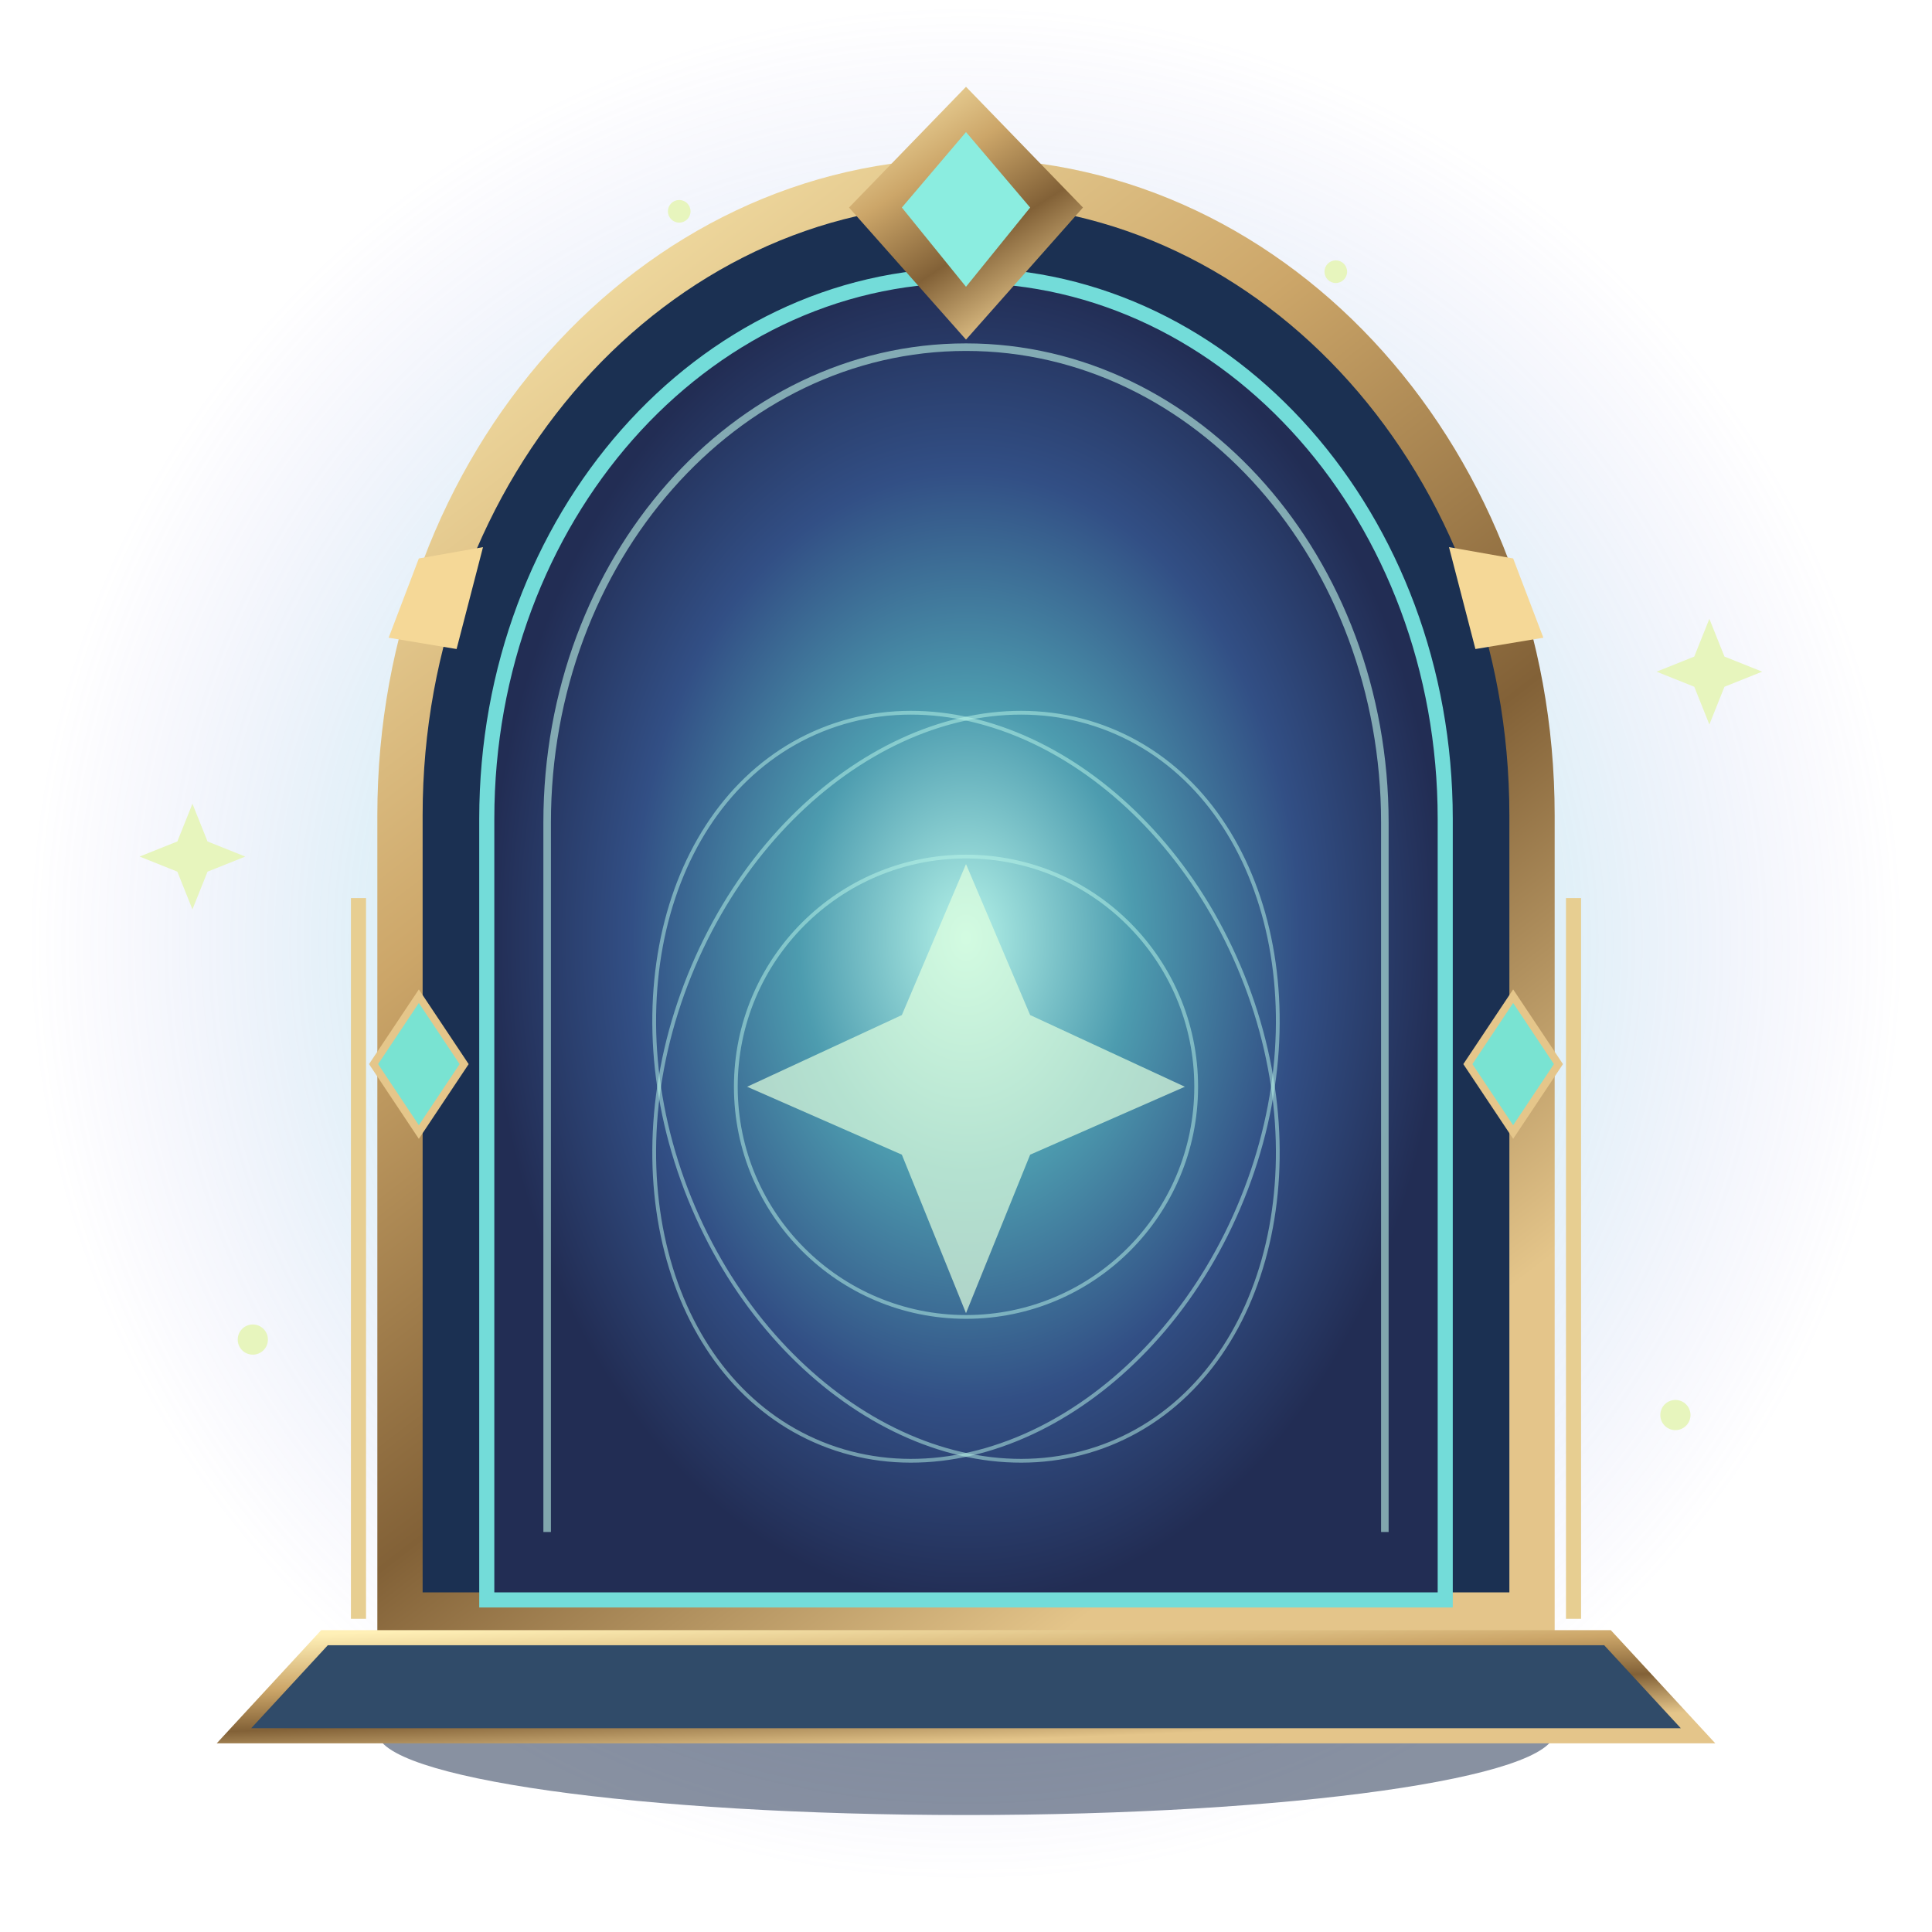
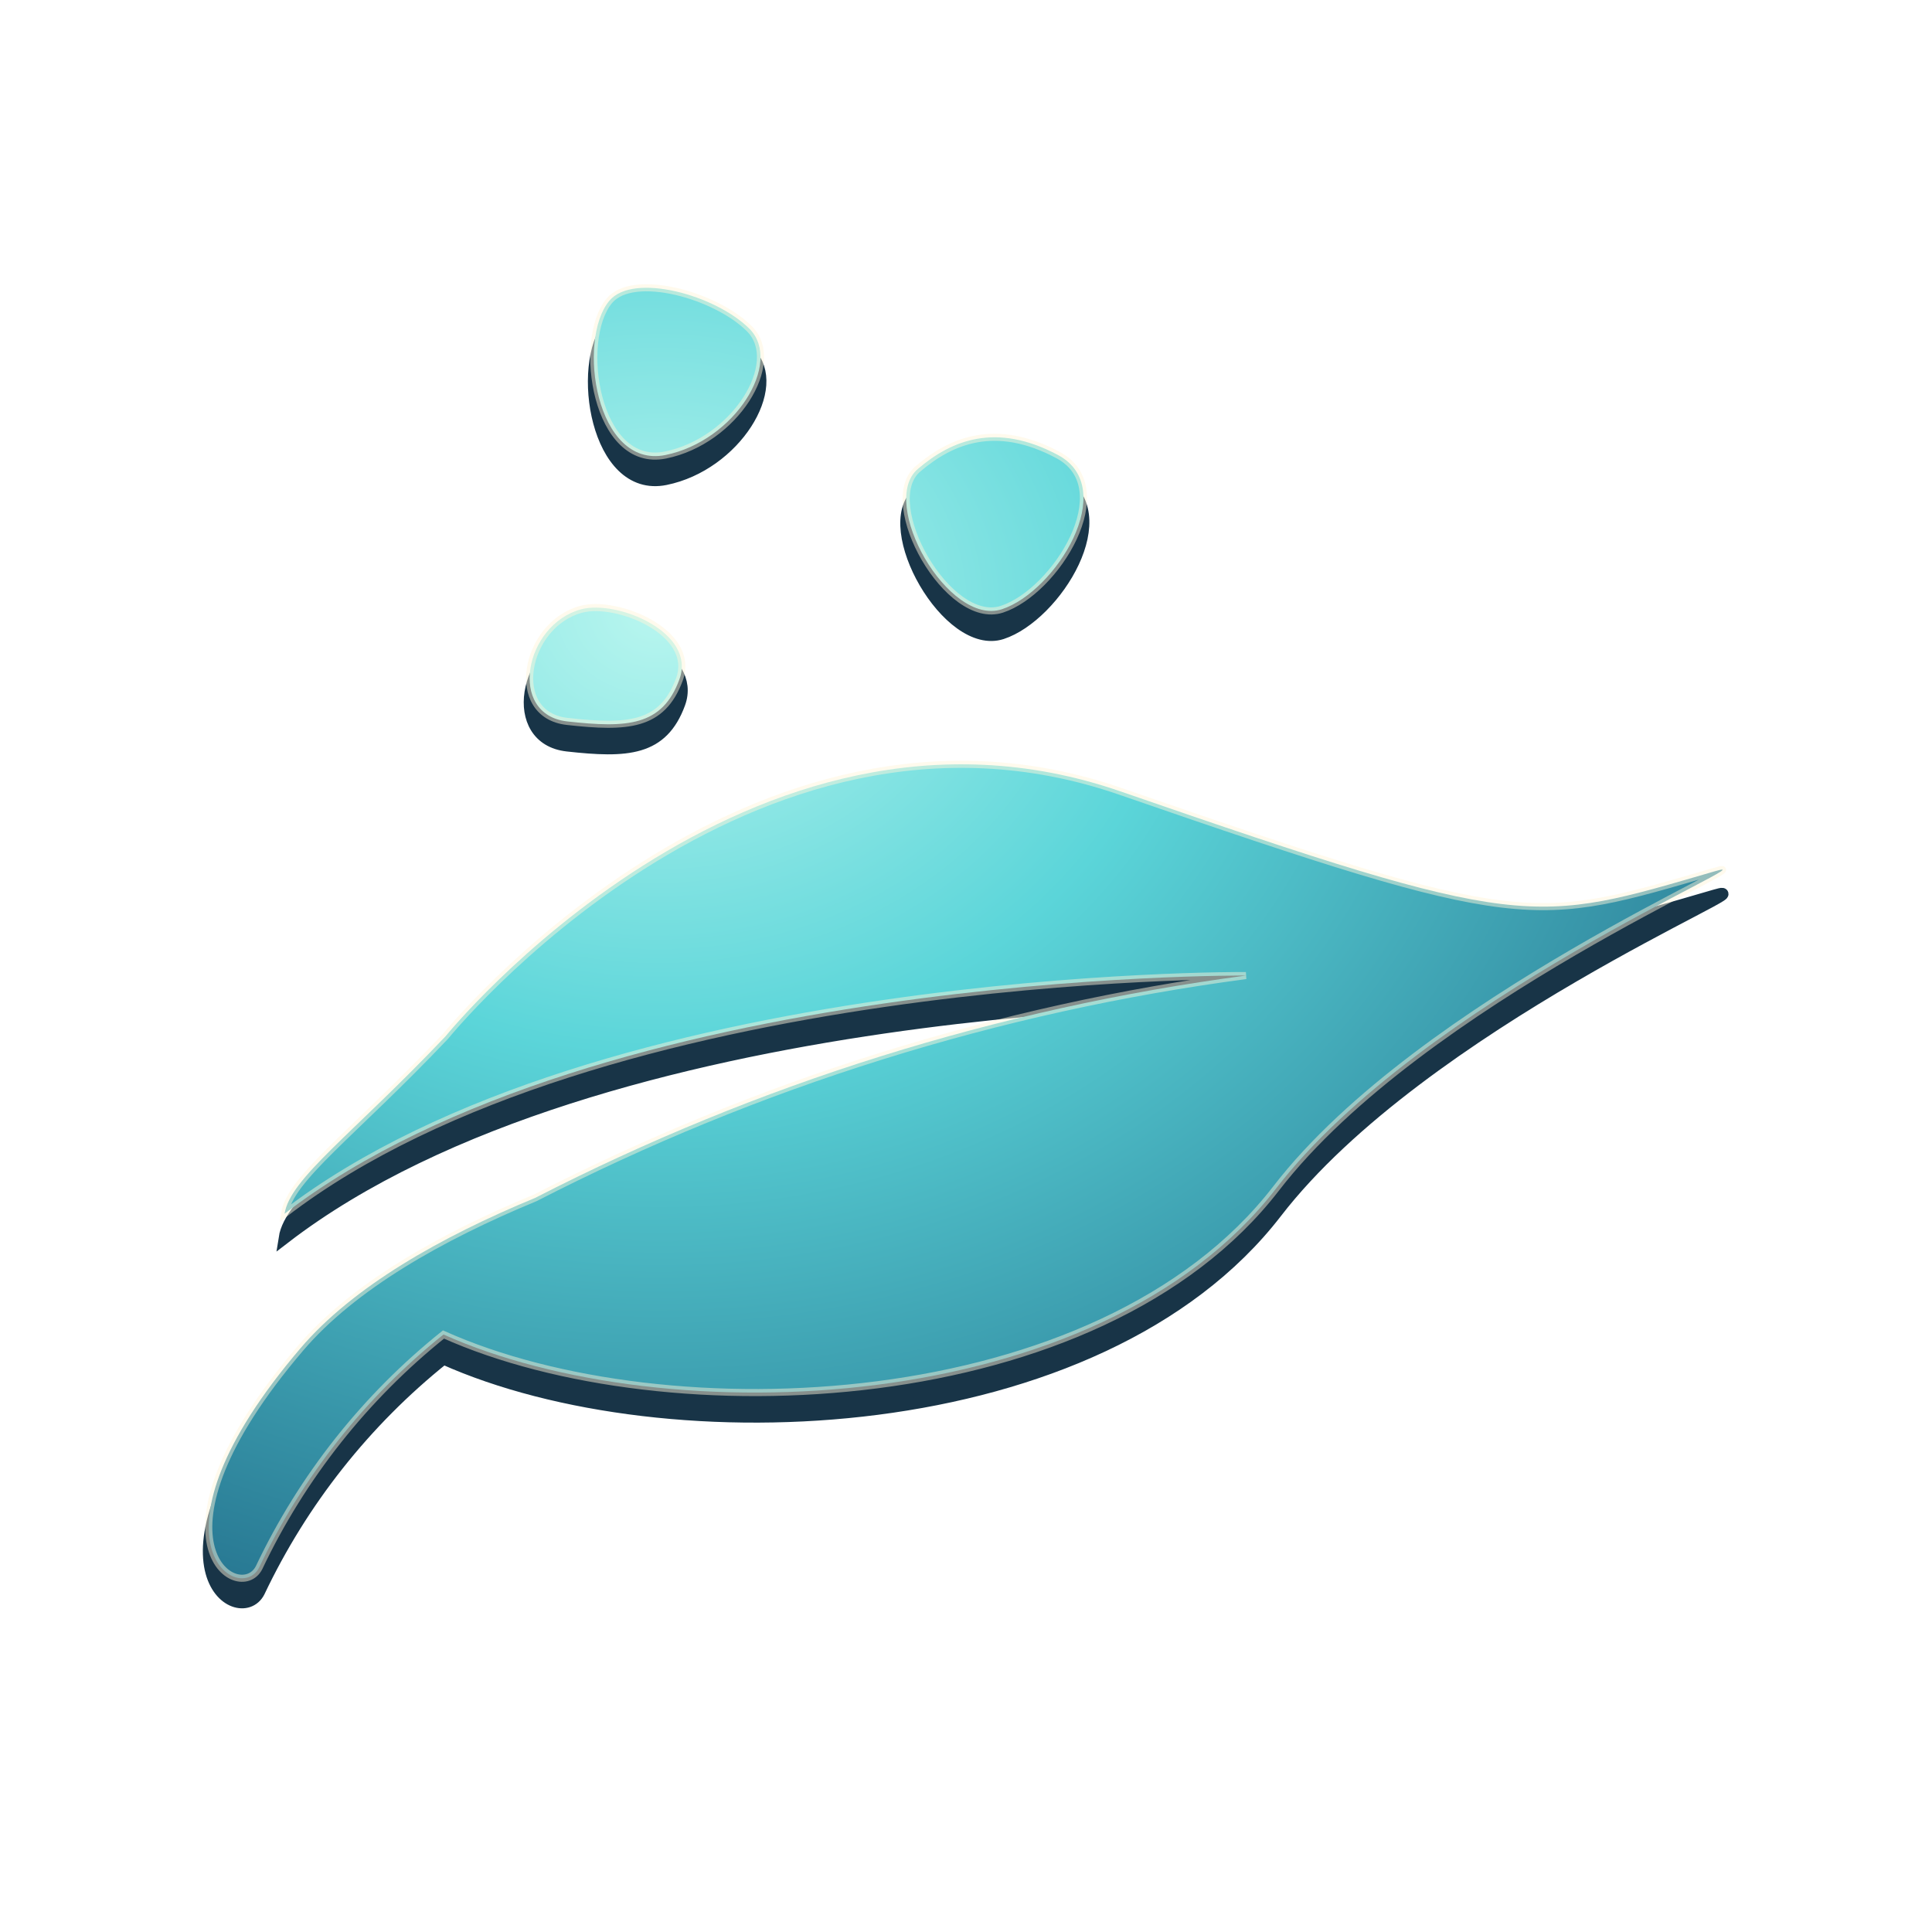
- <svg xmlns="http://www.w3.org/2000/svg" width="512" height="512" viewBox="0 0 512 512">
+ <svg xmlns="http://www.w3.org/2000/svg" width="384" height="384" viewBox="0 0 120 120">
  <defs>
-     <radialGradient id="halo">
-       <stop stop-color="#68f4df" stop-opacity=".55" />
-       <stop offset=".6" stop-color="#52b2d6" stop-opacity=".2" />
-       <stop offset="1" stop-color="#8476e2" stop-opacity="0" />
+     <linearGradient id="bronze" x1="0" y1="0" x2=".25" y2="1">
+       <stop stop-color="#fff0c7" />
+       <stop offset=".3" stop-color="#d8b37c" />
+       <stop offset=".65" stop-color="#9b7449" />
+       <stop offset="1" stop-color="#e1c396" />
+     </linearGradient>
+     <linearGradient id="email" x1=".2" y1="0" x2=".75" y2="1">
+       <stop stop-color="#73c9c8" />
+       <stop offset=".36" stop-color="#328b98" />
+       <stop offset="1" stop-color="#184a60" />
+     </linearGradient>
+     <linearGradient id="profond" x2=".4" y2="1">
+       <stop stop-color="#32667b" />
+       <stop offset="1" stop-color="#19394f" />
+     </linearGradient>
+     <linearGradient id="ivoire" x2=".4" y2="1">
+       <stop stop-color="#fff9e9" />
+       <stop offset="1" stop-color="#ded4bd" />
+     </linearGradient>
+     <linearGradient id="violet" x2=".5" y2="1">
+       <stop stop-color="#e4d5ff" />
+       <stop offset=".4" stop-color="#ad8cdd" />
+       <stop offset="1" stop-color="#65549b" />
+     </linearGradient>
+     <linearGradient id="argent" x2=".5" y2="1">
+       <stop stop-color="#f3f3ec" />
+       <stop offset=".4" stop-color="#b5c3ce" />
+       <stop offset="1" stop-color="#667991" />
+     </linearGradient>
+     <radialGradient id="ambre" cx=".3" cy=".2" r=".9">
+       <stop stop-color="#fff3ad" />
+       <stop offset=".35" stop-color="#efbc54" />
+       <stop offset=".7" stop-color="#b77728" />
+       <stop offset="1" stop-color="#795021" />
    </radialGradient>
-     <radialGradient id="passage">
-       <stop stop-color="#b4f2e8" />
-       <stop offset=".35" stop-color="#4d9caf" />
-       <stop offset=".7" stop-color="#324f85" />
-       <stop offset="1" stop-color="#222d54" />
+     <radialGradient id="verre" cx=".3" cy=".25" r=".85">
+       <stop stop-color="#b9f6ef" />
+       <stop offset=".4" stop-color="#5bd5d9" />
+       <stop offset="1" stop-color="#226e8b" />
    </radialGradient>
-     <linearGradient id="or" x2=".6" y2="1">
-       <stop stop-color="#fff0b7" />
-       <stop offset=".4" stop-color="#cca669" />
-       <stop offset=".7" stop-color="#826137" />
-       <stop offset="1" stop-color="#e4c58a" />
-     </linearGradient>
  </defs>
-   <circle cx="256" cy="250" r="250" fill="url(#halo)" />
-   <ellipse cx="256" cy="459" rx="156" ry="22" fill="#132444" fill-opacity=".5" />
-   <path d="M106 428V216a150 168 0 0 1 300 0v212Z" fill="#1b3052" stroke="url(#or)" stroke-width="12" />
-   <path d="M129 424V217a127 144 0 0 1 254 0v207Z" fill="url(#passage)" stroke="#73dcd9" stroke-width="4" />
-   <path d="M145 406V218a111 126 0 0 1 222 0v188" fill="none" stroke="#bff7e8" stroke-opacity=".6" stroke-width="2" />
-   <path d="M86 434h340l24 26H62Z" fill="#304b69" stroke="url(#or)" stroke-width="4" />
-   <path d="M95 429V238m322 191V238" stroke="#e7ce91" stroke-width="4" />
-   <path d="M256 23l31 32-31 35-31-35Z" fill="url(#or)" />
-   <path d="M256 35l17 20-17 21-17-21Z" fill="#8bede0" />
-   <path d="M111 148l17-3-7 27-18-3ZM401 148l-17-3 7 27 18-3Z" fill="#f5d897" />
-   <path d="M99 282l12-18 12 18-12 18ZM389 282l12-18 12 18-12 18Z" fill="#79e3d2" stroke="#e5c68a" stroke-width="2" />
-   <g fill="none" stroke="#bcf8ea" stroke-opacity=".5">
-     <ellipse cx="256" cy="288" rx="79" ry="102" transform="rotate(22 256 288)" />
-     <ellipse cx="256" cy="288" rx="79" ry="102" transform="rotate(-22 256 288)" />
-     <circle cx="256" cy="288" r="61" />
+   <g transform="translate(13 12.3164) scale(0.367188)">
+     <path d="M180.478,171.552C150.6,210.309,77.32,213.179,39.615,196.28a112.15,112.15,0,0,0-31.2,39.446c-3.316,6.489-20.893-4.4,7.015-37.127,8.869-10.4,23.655-18.8,39.7-25.429a369.6,369.6,0,0,1,120.212-37.607s-109.117-.821-162.608,40.29c0.933-5.99,11.356-13.306,27.222-30.007,0,0,51.128-63.252,114.162-41.44,68.893,23.838,69.619,22.495,100.641,13.491C265.286,114.84,205.13,139.578,180.478,171.552ZM134.07,73.6c-9.082,2.966-20.907-17.993-14.23-23.717,5.667-4.857,13.193-7.988,23.717-2.372S143.152,70.636,134.07,73.6ZM77.151,47.514c-11.763,2.378-15.026-19.44-9.487-26.088,4.048-4.857,18.012-.98,23.716,4.743S88.914,45.136,77.151,47.514Zm2.372,37.946C76.607,93.4,70.7,93.708,60.549,92.576s-7.26-16.4,2.372-18.973C68.992,71.983,82.438,77.517,79.522,85.461Z" fill="#183447" fill-rule="evenodd" stroke="#183447" stroke-width="2" />
  </g>
-   <path d="M256 229l17 40 41 19-41 18-17 42-17-42-41-18 41-19Z" fill="#e0ffdf" fill-opacity=".7" />
-   <g fill="#e7f5bd">
-     <path d="M51 213l4 10 10 4-10 4-4 10-4-10-10-4 10-4ZM453 164l4 10 10 4-10 4-4 10-4-10-10-4 10-4Z" />
-     <circle cx="67" cy="355" r="4" />
-     <circle cx="444" cy="375" r="4" />
-     <circle cx="180" cy="56" r="3" />
-     <circle cx="354" cy="72" r="3" />
+   <g transform="translate(13 10.8164) scale(0.367188)">
+     <path d="M180.478,171.552C150.6,210.309,77.32,213.179,39.615,196.28a112.15,112.15,0,0,0-31.2,39.446c-3.316,6.489-20.893-4.4,7.015-37.127,8.869-10.4,23.655-18.8,39.7-25.429a369.6,369.6,0,0,1,120.212-37.607s-109.117-.821-162.608,40.29c0.933-5.99,11.356-13.306,27.222-30.007,0,0,51.128-63.252,114.162-41.44,68.893,23.838,69.619,22.495,100.641,13.491C265.286,114.84,205.13,139.578,180.478,171.552ZM134.07,73.6c-9.082,2.966-20.907-17.993-14.23-23.717,5.667-4.857,13.193-7.988,23.717-2.372S143.152,70.636,134.07,73.6ZM77.151,47.514c-11.763,2.378-15.026-19.44-9.487-26.088,4.048-4.857,18.012-.98,23.716,4.743S88.914,45.136,77.151,47.514Zm2.372,37.946C76.607,93.4,70.7,93.708,60.549,92.576s-7.26-16.4,2.372-18.973C68.992,71.983,82.438,77.517,79.522,85.461Z" fill="url(#verre)" fill-rule="evenodd" />
+     <g opacity=".48">
+       <path d="M180.478,171.552C150.6,210.309,77.32,213.179,39.615,196.28a112.15,112.15,0,0,0-31.2,39.446c-3.316,6.489-20.893-4.4,7.015-37.127,8.869-10.4,23.655-18.8,39.7-25.429a369.6,369.6,0,0,1,120.212-37.607s-109.117-.821-162.608,40.29c0.933-5.99,11.356-13.306,27.222-30.007,0,0,51.128-63.252,114.162-41.44,68.893,23.838,69.619,22.495,100.641,13.491C265.286,114.84,205.13,139.578,180.478,171.552ZM134.07,73.6c-9.082,2.966-20.907-17.993-14.23-23.717,5.667-4.857,13.193-7.988,23.717-2.372S143.152,70.636,134.07,73.6ZM77.151,47.514c-11.763,2.378-15.026-19.44-9.487-26.088,4.048-4.857,18.012-.98,23.716,4.743S88.914,45.136,77.151,47.514Zm2.372,37.946C76.607,93.4,70.7,93.708,60.549,92.576s-7.26-16.4,2.372-18.973C68.992,71.983,82.438,77.517,79.522,85.461Z" fill="none" fill-rule="evenodd" stroke="#fff4d9" stroke-width="1.2" />
+     </g>
  </g>
</svg>
